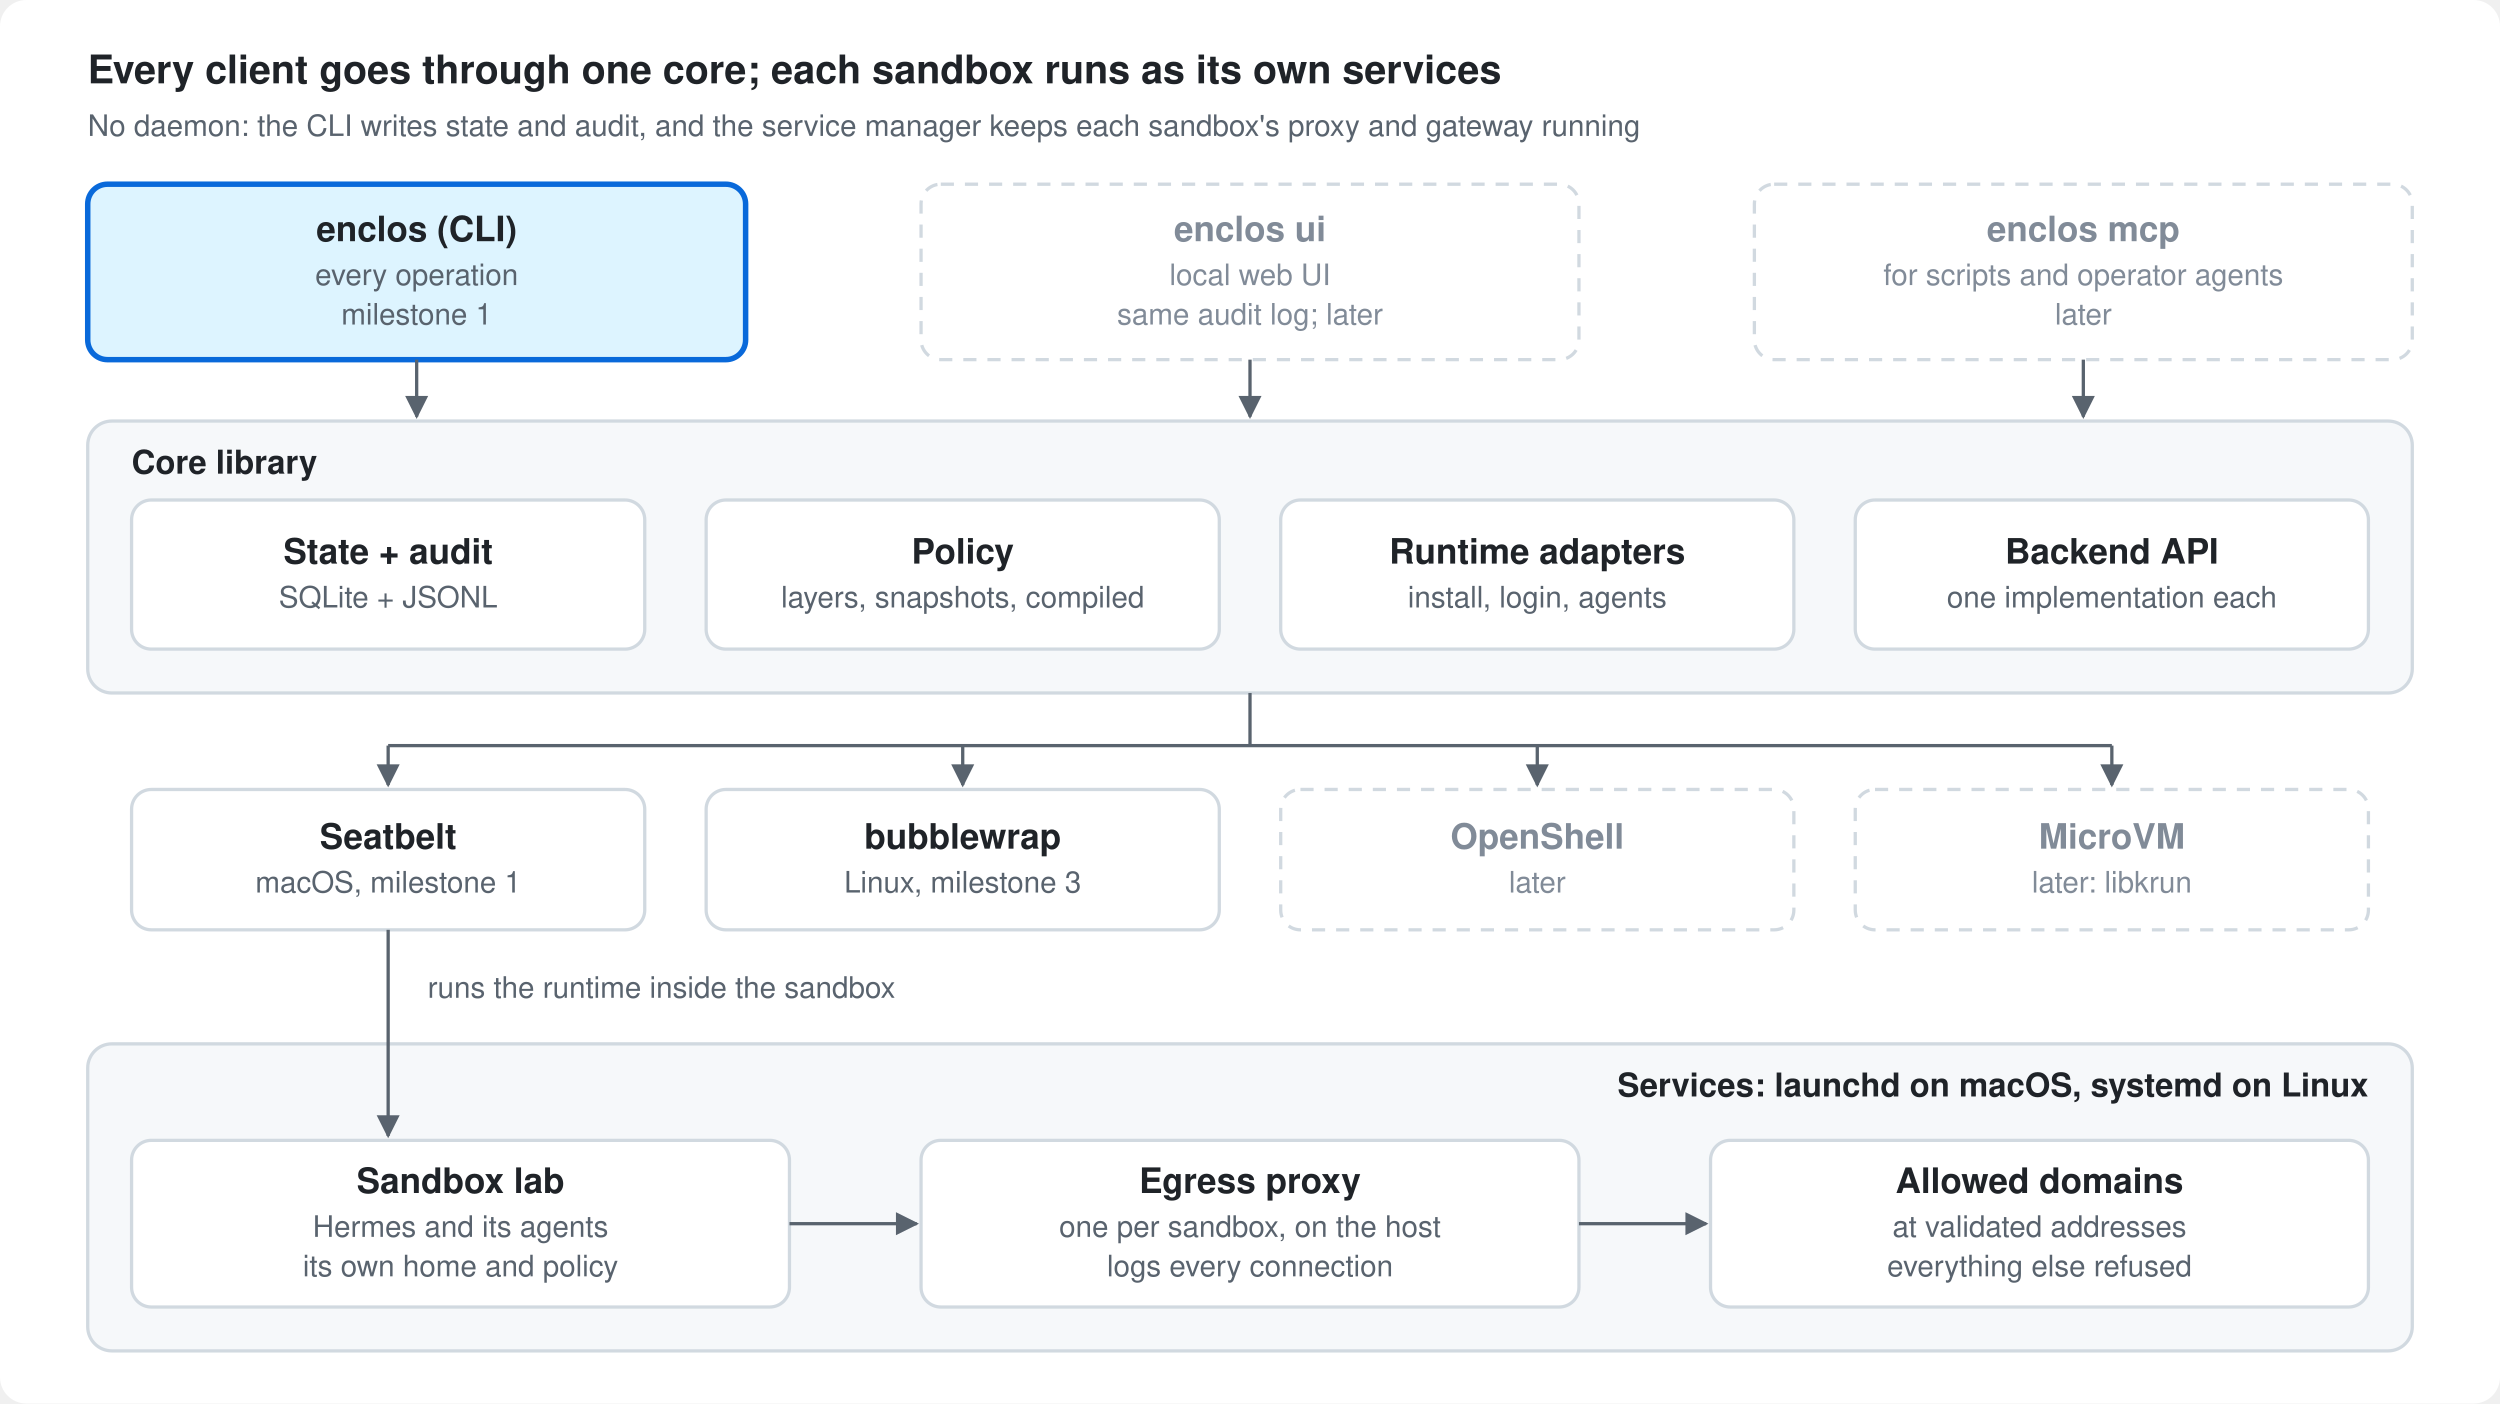
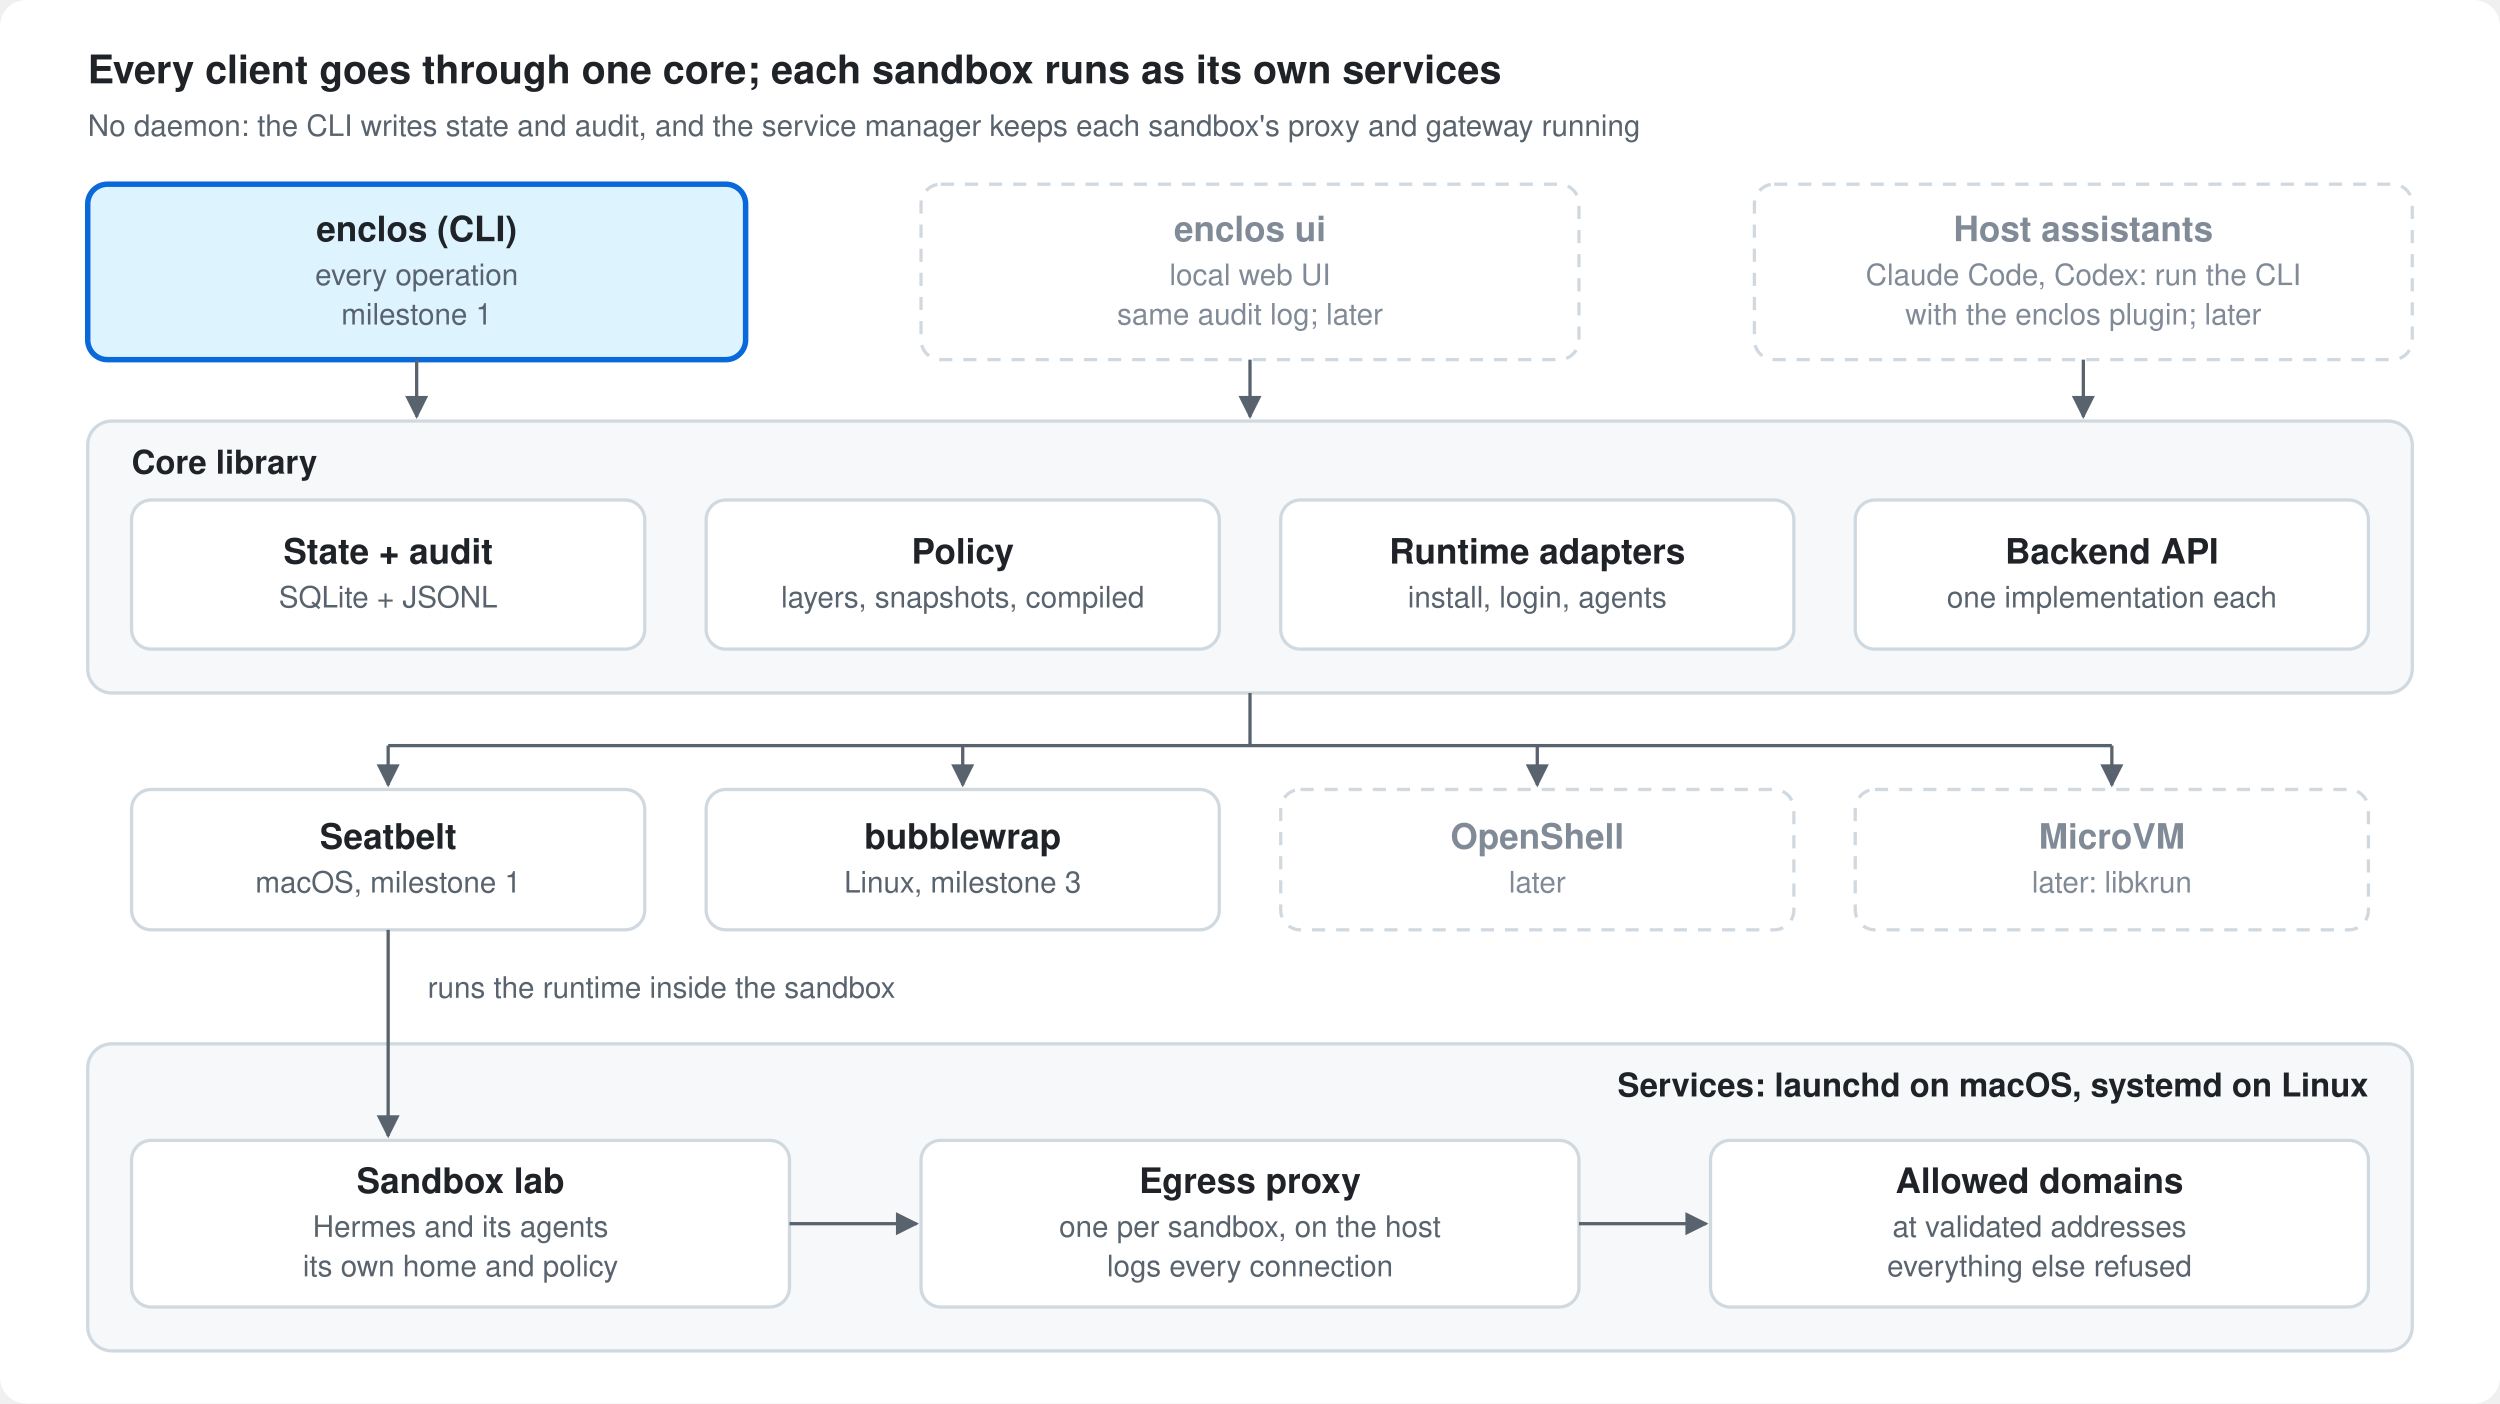
<svg xmlns="http://www.w3.org/2000/svg" viewBox="0 0 1140 640" width="1140" height="640" font-family="-apple-system, BlinkMacSystemFont, &quot;Segoe UI&quot;, Helvetica, Arial, sans-serif" role="img" aria-labelledby="t">
  <defs>
    <marker id="head" viewBox="0 0 10 10" refX="9" refY="5" markerWidth="7" markerHeight="7" orient="auto-start-reverse">
      <path d="M0,0 L10,5 L0,10 z" fill="#59636e" />
    </marker>
  </defs>
  <rect width="1140" height="640" rx="12" fill="#ffffff" />
  <text x="40" y="38" font-size="18" font-weight="600" fill="#1f2328" text-anchor="start">Every client goes through one core; each sandbox runs as its own services</text>
  <text x="40" y="62" font-size="13.5" font-weight="normal" fill="#59636e" text-anchor="start">No daemon: the CLI writes state and audit, and the service manager keeps each sandbox's proxy and gateway running</text>
  <rect x="40" y="84" width="300" height="80" rx="9" fill="#ddf4ff" stroke="#0969da" stroke-width="2.5" />
  <text x="190.0" y="110.0" font-size="16" font-weight="600" fill="#1f2328" text-anchor="middle">enclos (CLI)</text>
  <text x="190.0" y="130.0" font-size="13.5" font-weight="normal" fill="#59636e" text-anchor="middle">every operation</text>
  <text x="190.0" y="148.0" font-size="13.5" font-weight="normal" fill="#59636e" text-anchor="middle">milestone 1</text>
  <line x1="190" y1="164" x2="190" y2="190" stroke="#59636e" stroke-width="1.5" marker-end="url(#head)" />
  <rect x="420" y="84" width="300" height="80" rx="9" fill="#ffffff" stroke="#d1d9e0" stroke-width="1.5" stroke-dasharray="6 5" />
  <text x="570.0" y="110.0" font-size="16" font-weight="600" fill="#818b98" text-anchor="middle">enclos ui</text>
  <text x="570.0" y="130.0" font-size="13.5" font-weight="normal" fill="#818b98" text-anchor="middle">local web UI</text>
  <text x="570.0" y="148.0" font-size="13.5" font-weight="normal" fill="#818b98" text-anchor="middle">same audit log; later</text>
  <line x1="570" y1="164" x2="570" y2="190" stroke="#59636e" stroke-width="1.5" marker-end="url(#head)" />
  <rect x="800" y="84" width="300" height="80" rx="9" fill="#ffffff" stroke="#d1d9e0" stroke-width="1.5" stroke-dasharray="6 5" />
-   <text x="950.0" y="110.0" font-size="16" font-weight="600" fill="#818b98" text-anchor="middle">enclos mcp</text>
-   <text x="950.0" y="130.0" font-size="13.5" font-weight="normal" fill="#818b98" text-anchor="middle">for scripts and operator agents</text>
-   <text x="950.0" y="148.0" font-size="13.5" font-weight="normal" fill="#818b98" text-anchor="middle">later</text>
+   <text x="950.0" y="110.0" font-size="16" font-weight="600" fill="#818b98" text-anchor="middle">Host assistants</text>
+   <text x="950.0" y="130.0" font-size="13.5" font-weight="normal" fill="#818b98" text-anchor="middle">Claude Code, Codex: run the CLI</text>
+   <text x="950.0" y="148.0" font-size="13.5" font-weight="normal" fill="#818b98" text-anchor="middle">with the enclos plugin; later</text>
  <line x1="950" y1="164" x2="950" y2="190" stroke="#59636e" stroke-width="1.5" marker-end="url(#head)" />
  <rect x="40" y="192" width="1060" height="124" rx="11" fill="#f6f8fa" stroke="#d1d9e0" stroke-width="1.5" />
  <text x="60" y="216" font-size="15" font-weight="600" fill="#1f2328" text-anchor="start">Core library</text>
  <rect x="60" y="228" width="234" height="68" rx="9" fill="#ffffff" stroke="#d1d9e0" stroke-width="1.5" />
  <text x="177.0" y="257.0" font-size="16" font-weight="600" fill="#1f2328" text-anchor="middle">State + audit</text>
  <text x="177.0" y="277.0" font-size="13.5" font-weight="normal" fill="#59636e" text-anchor="middle">SQLite + JSONL</text>
  <rect x="322" y="228" width="234" height="68" rx="9" fill="#ffffff" stroke="#d1d9e0" stroke-width="1.5" />
  <text x="439.0" y="257.0" font-size="16" font-weight="600" fill="#1f2328" text-anchor="middle">Policy</text>
  <text x="439.0" y="277.0" font-size="13.5" font-weight="normal" fill="#59636e" text-anchor="middle">layers, snapshots, compiled</text>
  <rect x="584" y="228" width="234" height="68" rx="9" fill="#ffffff" stroke="#d1d9e0" stroke-width="1.5" />
  <text x="701.0" y="257.0" font-size="16" font-weight="600" fill="#1f2328" text-anchor="middle">Runtime adapters</text>
  <text x="701.0" y="277.0" font-size="13.5" font-weight="normal" fill="#59636e" text-anchor="middle">install, login, agents</text>
  <rect x="846" y="228" width="234" height="68" rx="9" fill="#ffffff" stroke="#d1d9e0" stroke-width="1.5" />
  <text x="963.0" y="257.0" font-size="16" font-weight="600" fill="#1f2328" text-anchor="middle">Backend API</text>
  <text x="963.0" y="277.0" font-size="13.5" font-weight="normal" fill="#59636e" text-anchor="middle">one implementation each</text>
  <polyline points="570,316 570,340" fill="none" stroke="#59636e" stroke-width="1.5" />
  <line x1="177" y1="340" x2="963" y2="340" stroke="#59636e" stroke-width="1.5" />
  <line x1="177" y1="340" x2="177" y2="358" stroke="#59636e" stroke-width="1.5" marker-end="url(#head)" />
  <rect x="60" y="360" width="234" height="64" rx="9" fill="#ffffff" stroke="#d1d9e0" stroke-width="1.5" />
  <text x="177.0" y="387.0" font-size="16" font-weight="600" fill="#1f2328" text-anchor="middle">Seatbelt</text>
  <text x="177.0" y="407.0" font-size="13.5" font-weight="normal" fill="#59636e" text-anchor="middle">macOS, milestone 1</text>
  <line x1="439" y1="340" x2="439" y2="358" stroke="#59636e" stroke-width="1.5" marker-end="url(#head)" />
  <rect x="322" y="360" width="234" height="64" rx="9" fill="#ffffff" stroke="#d1d9e0" stroke-width="1.5" />
  <text x="439.0" y="387.0" font-size="16" font-weight="600" fill="#1f2328" text-anchor="middle">bubblewrap</text>
  <text x="439.0" y="407.0" font-size="13.5" font-weight="normal" fill="#59636e" text-anchor="middle">Linux, milestone 3</text>
  <line x1="701" y1="340" x2="701" y2="358" stroke="#59636e" stroke-width="1.5" marker-end="url(#head)" />
  <rect x="584" y="360" width="234" height="64" rx="9" fill="#ffffff" stroke="#d1d9e0" stroke-width="1.5" stroke-dasharray="6 5" />
  <text x="701.0" y="387.0" font-size="16" font-weight="600" fill="#818b98" text-anchor="middle">OpenShell</text>
  <text x="701.0" y="407.0" font-size="13.5" font-weight="normal" fill="#818b98" text-anchor="middle">later</text>
  <line x1="963" y1="340" x2="963" y2="358" stroke="#59636e" stroke-width="1.5" marker-end="url(#head)" />
  <rect x="846" y="360" width="234" height="64" rx="9" fill="#ffffff" stroke="#d1d9e0" stroke-width="1.5" stroke-dasharray="6 5" />
  <text x="963.0" y="387.0" font-size="16" font-weight="600" fill="#818b98" text-anchor="middle">MicroVM</text>
  <text x="963.0" y="407.0" font-size="13.5" font-weight="normal" fill="#818b98" text-anchor="middle">later: libkrun</text>
  <text x="195" y="455" font-size="13.5" font-weight="normal" fill="#59636e" text-anchor="start">runs the runtime inside the sandbox</text>
  <rect x="40" y="476" width="1060" height="140" rx="11" fill="#f6f8fa" stroke="#d1d9e0" stroke-width="1.5" />
  <text x="1080" y="500" font-size="15" font-weight="600" fill="#1f2328" text-anchor="end">Services: launchd on macOS, systemd on Linux</text>
  <rect x="60" y="520" width="300" height="76" rx="9" fill="#ffffff" stroke="#d1d9e0" stroke-width="1.5" />
  <text x="210.0" y="544.0" font-size="16" font-weight="600" fill="#1f2328" text-anchor="middle">Sandbox lab</text>
  <text x="210.0" y="564.0" font-size="13.5" font-weight="normal" fill="#59636e" text-anchor="middle">Hermes and its agents</text>
  <text x="210.0" y="582.0" font-size="13.5" font-weight="normal" fill="#59636e" text-anchor="middle">its own home and policy</text>
  <rect x="420" y="520" width="300" height="76" rx="9" fill="#ffffff" stroke="#d1d9e0" stroke-width="1.5" />
  <text x="570.0" y="544.0" font-size="16" font-weight="600" fill="#1f2328" text-anchor="middle">Egress proxy</text>
  <text x="570.0" y="564.0" font-size="13.5" font-weight="normal" fill="#59636e" text-anchor="middle">one per sandbox, on the host</text>
  <text x="570.0" y="582.0" font-size="13.5" font-weight="normal" fill="#59636e" text-anchor="middle">logs every connection</text>
  <line x1="360" y1="558" x2="418" y2="558" stroke="#59636e" stroke-width="1.5" marker-end="url(#head)" />
  <rect x="780" y="520" width="300" height="76" rx="9" fill="#ffffff" stroke="#d1d9e0" stroke-width="1.5" />
  <text x="930.0" y="544.0" font-size="16" font-weight="600" fill="#1f2328" text-anchor="middle">Allowed domains</text>
  <text x="930.0" y="564.0" font-size="13.5" font-weight="normal" fill="#59636e" text-anchor="middle">at validated addresses</text>
  <text x="930.0" y="582.0" font-size="13.5" font-weight="normal" fill="#59636e" text-anchor="middle">everything else refused</text>
  <line x1="720" y1="558" x2="778" y2="558" stroke="#59636e" stroke-width="1.5" marker-end="url(#head)" />
  <line x1="177" y1="424" x2="177" y2="518" stroke="#59636e" stroke-width="1.5" marker-end="url(#head)" />
</svg>
